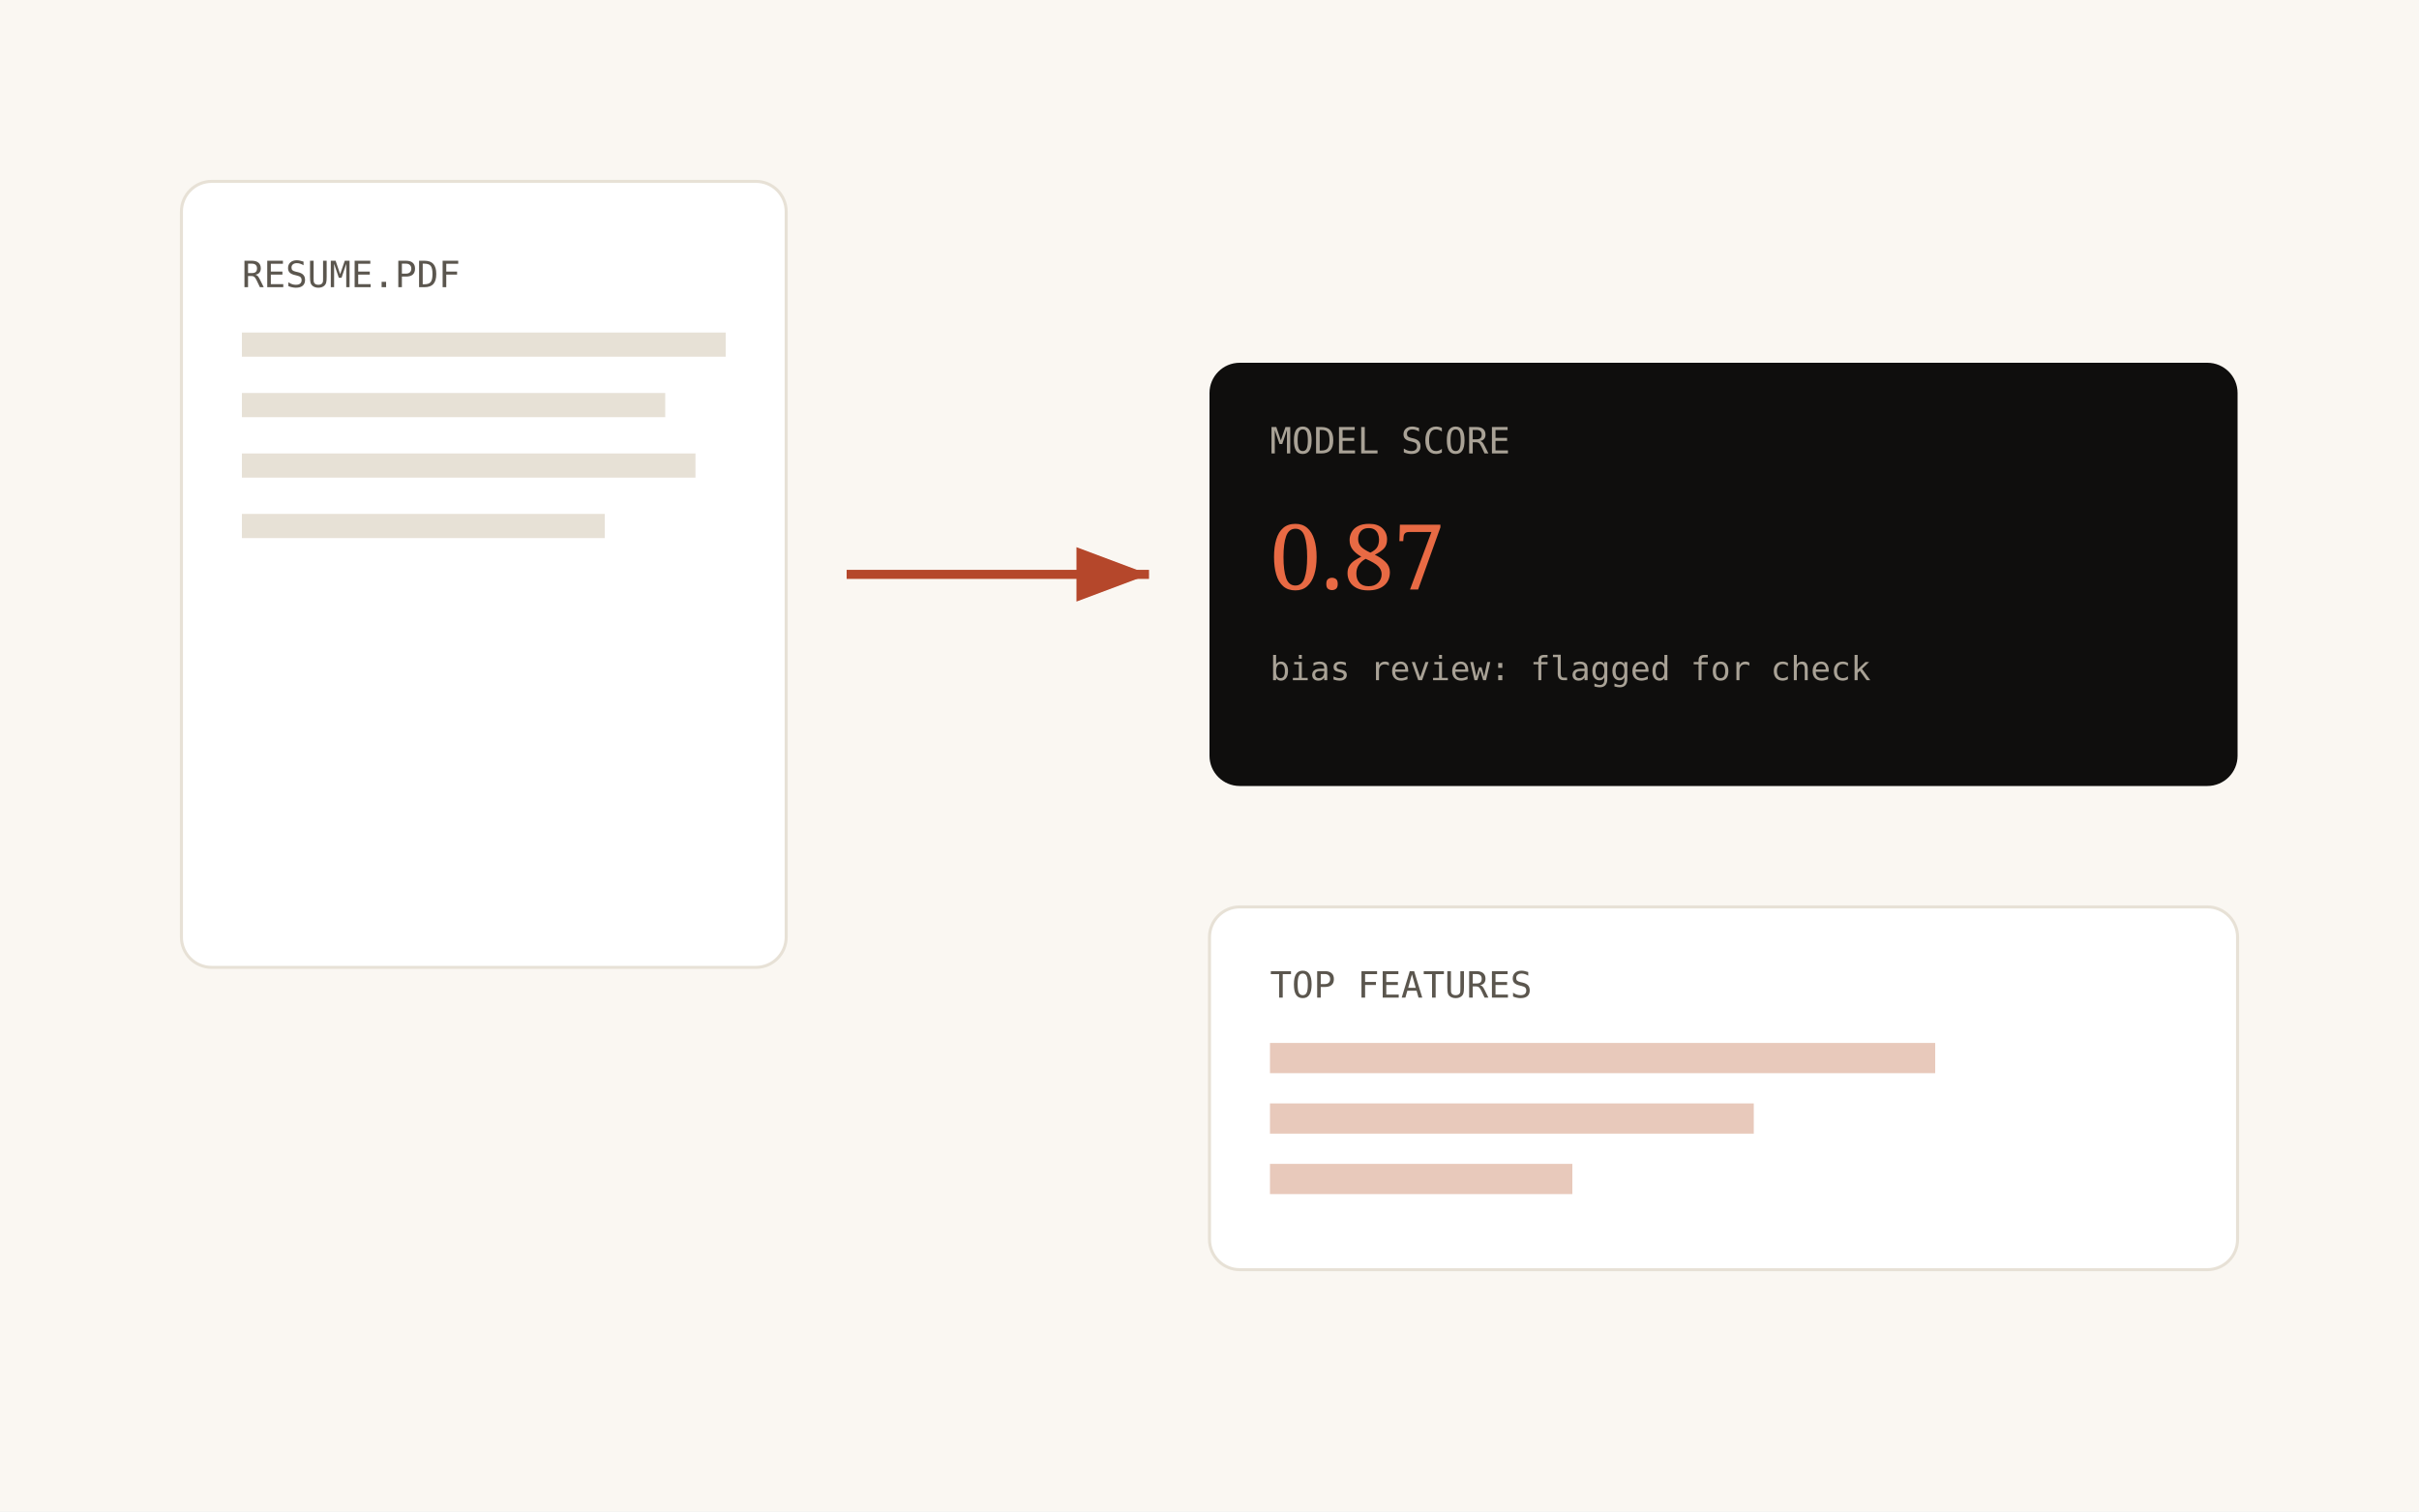
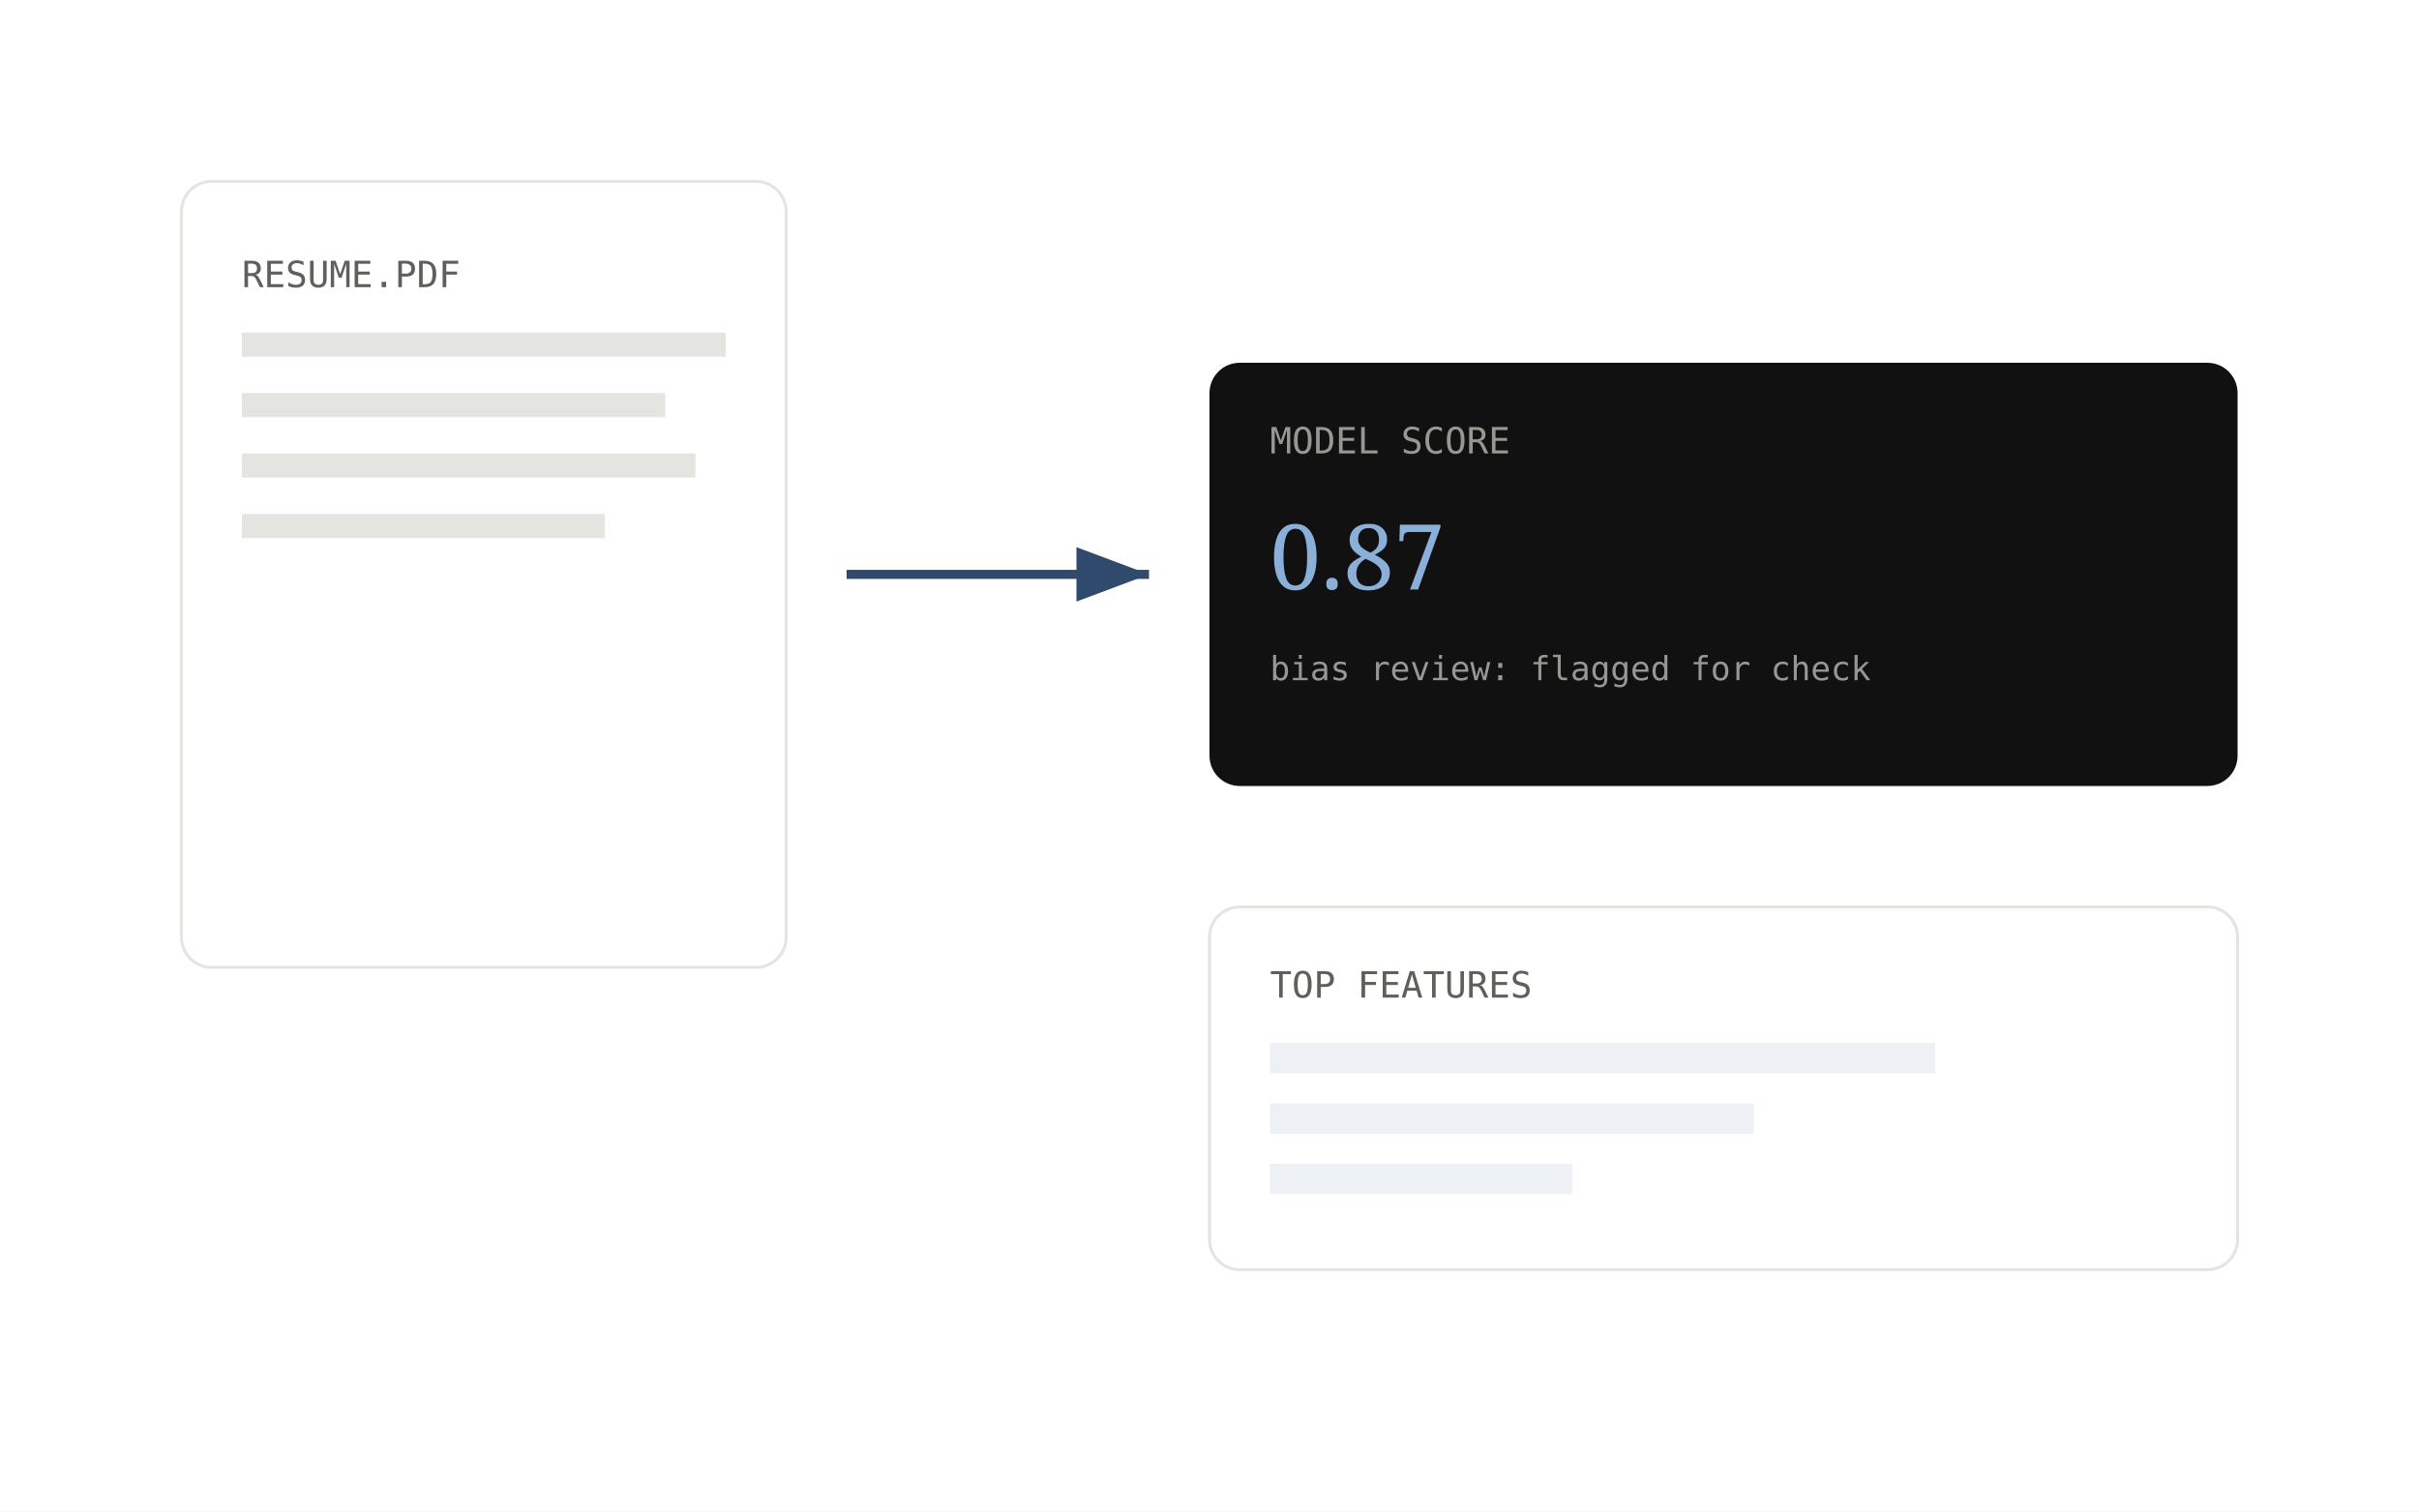
<svg xmlns="http://www.w3.org/2000/svg" viewBox="0 0 800 500">
-   <rect width="800" height="500" fill="#FAF7F2" />
-   <rect x="60" y="60" width="200" height="260" rx="10" fill="#FFFFFF" stroke="#E7E1D6" />
-   <text x="80" y="95" font-family="monospace" font-size="12" fill="#5B564E">RESUME.PDF</text>
-   <rect x="80" y="110" width="160" height="8" fill="#E7E1D6" />
-   <rect x="80" y="130" width="140" height="8" fill="#E7E1D6" />
-   <rect x="80" y="150" width="150" height="8" fill="#E7E1D6" />
-   <rect x="80" y="170" width="120" height="8" fill="#E7E1D6" />
-   <path d="M280 190 L 380 190" stroke="#B5472B" stroke-width="3" marker-end="url(#arrow)" />
+   <rect width="800" height="500" fill="#FFFFFF" />
+   <rect x="60" y="60" width="200" height="260" rx="10" fill="#FFFFFF" stroke="#E4E4E1" />
+   <text x="80" y="95" font-family="monospace" font-size="12" fill="#5F5F5C">RESUME.PDF</text>
+   <rect x="80" y="110" width="160" height="8" fill="#E4E4E1" />
+   <rect x="80" y="130" width="140" height="8" fill="#E4E4E1" />
+   <rect x="80" y="150" width="150" height="8" fill="#E4E4E1" />
+   <rect x="80" y="170" width="120" height="8" fill="#E4E4E1" />
+   <path d="M280 190 L 380 190" stroke="#2F4A6D" stroke-width="3" marker-end="url(#arrow)" />
  <defs>
    <marker id="arrow" markerWidth="10" markerHeight="10" refX="8" refY="3" orient="auto">
-       <path d="M0,0 L8,3 L0,6 z" fill="#B5472B" />
+       <path d="M0,0 L8,3 L0,6 z" fill="#2F4A6D" />
    </marker>
  </defs>
-   <rect x="400" y="120" width="340" height="140" rx="10" fill="#0F0E0D" />
-   <text x="420" y="150" font-family="monospace" font-size="12" fill="#A9A296">MODEL SCORE</text>
-   <text x="420" y="195" font-family="Georgia, serif" font-size="30" fill="#E86A44">0.87</text>
-   <text x="420" y="225" font-family="monospace" font-size="11" fill="#A9A296">bias review: flagged for check</text>
-   <rect x="400" y="300" width="340" height="120" rx="10" fill="#FFFFFF" stroke="#E7E1D6" />
-   <text x="420" y="330" font-family="monospace" font-size="12" fill="#5B564E">TOP FEATURES</text>
-   <rect x="420" y="345" width="220" height="10" fill="#E8C9BB" />
-   <rect x="420" y="365" width="160" height="10" fill="#E8C9BB" />
-   <rect x="420" y="385" width="100" height="10" fill="#E8C9BB" />
+   <rect x="400" y="120" width="340" height="140" rx="10" fill="#111111" />
+   <text x="420" y="150" font-family="monospace" font-size="12" fill="#979793">MODEL SCORE</text>
+   <text x="420" y="195" font-family="Georgia, serif" font-size="30" fill="#8AB0D9">0.87</text>
+   <text x="420" y="225" font-family="monospace" font-size="11" fill="#979793">bias review: flagged for check</text>
+   <rect x="400" y="300" width="340" height="120" rx="10" fill="#FFFFFF" stroke="#E4E4E1" />
+   <text x="420" y="330" font-family="monospace" font-size="12" fill="#5F5F5C">TOP FEATURES</text>
+   <rect x="420" y="345" width="220" height="10" fill="#EDF1F6" />
+   <rect x="420" y="365" width="160" height="10" fill="#EDF1F6" />
+   <rect x="420" y="385" width="100" height="10" fill="#EDF1F6" />
</svg>
